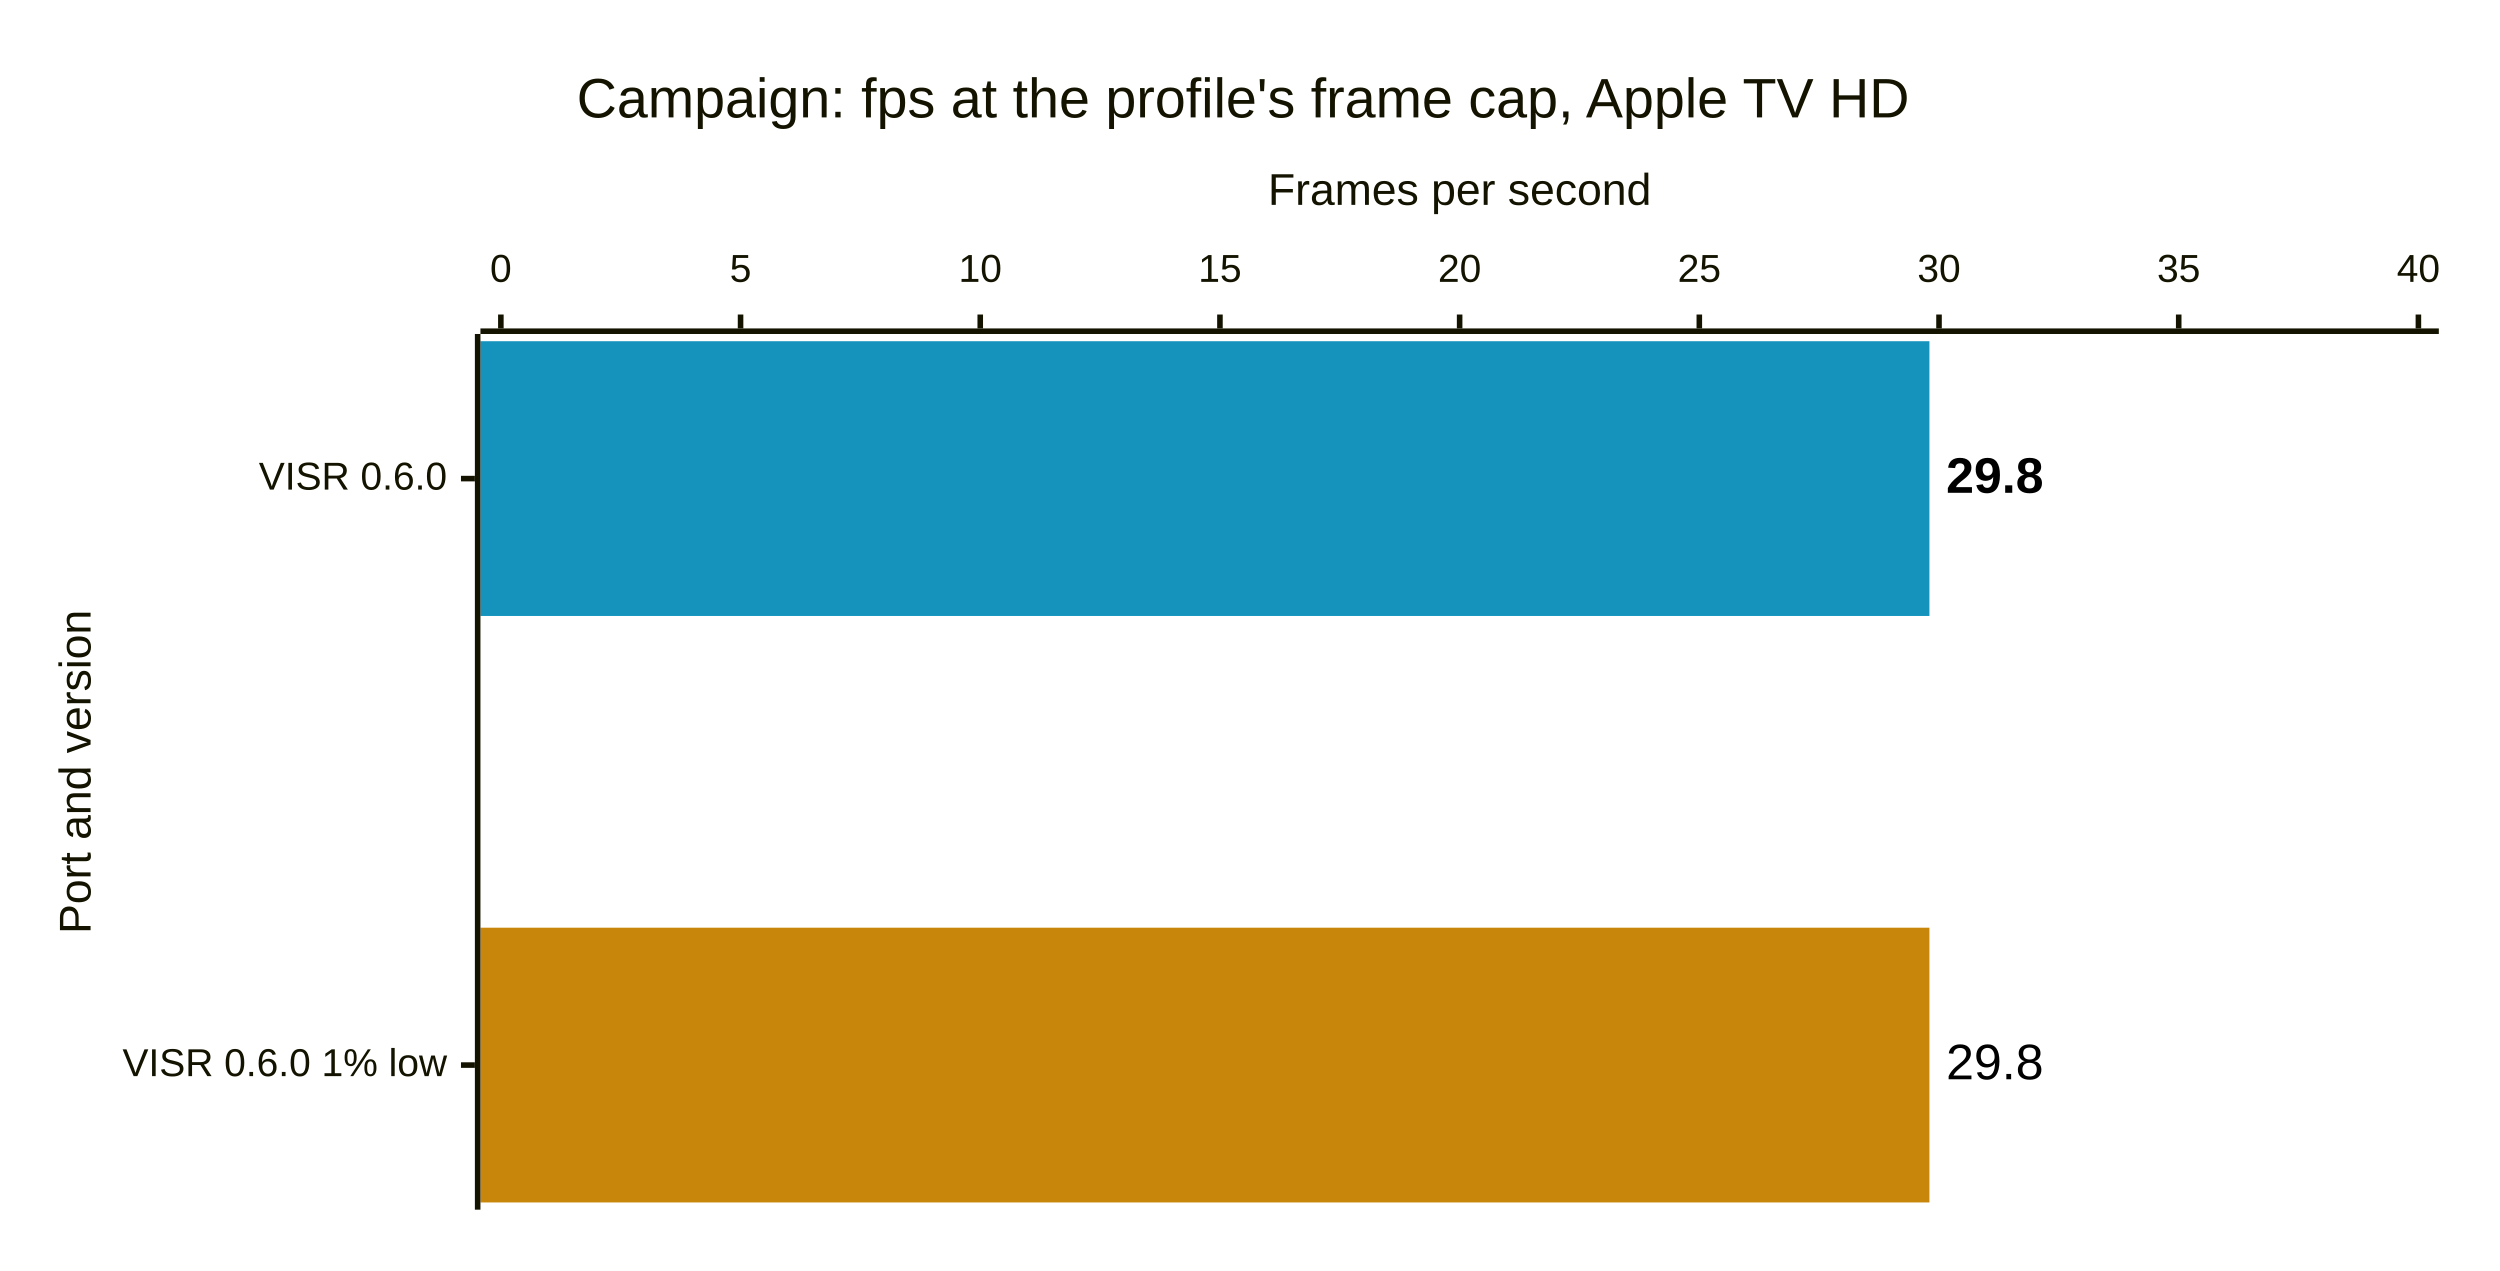
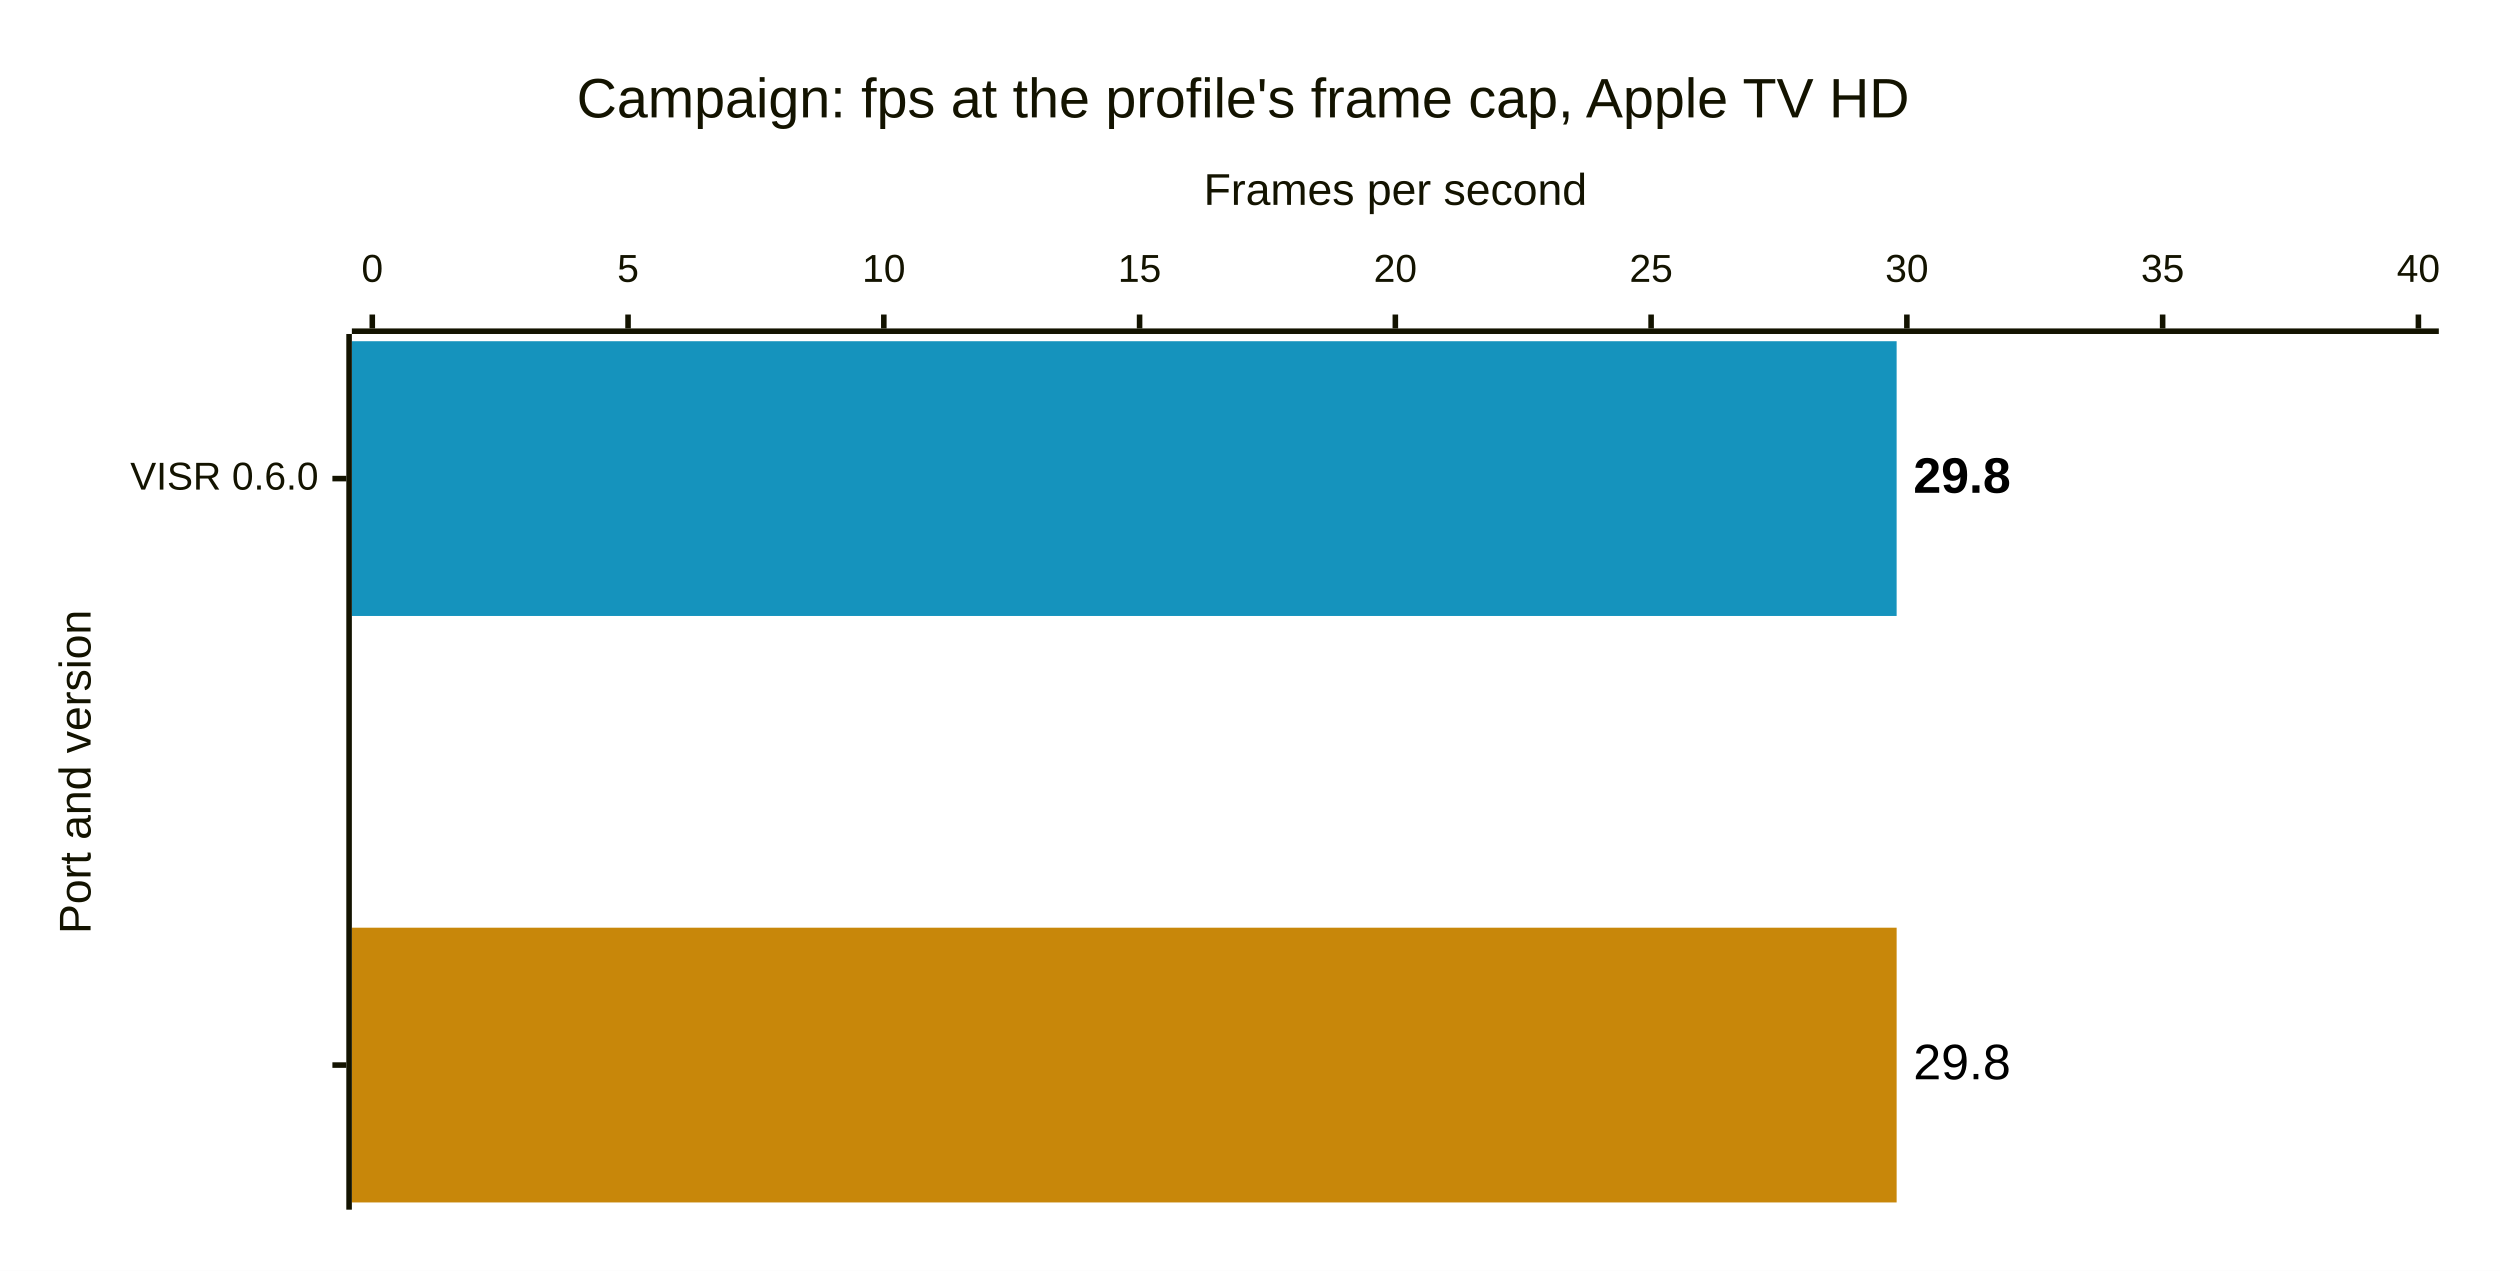
<svg xmlns="http://www.w3.org/2000/svg" id="static" width="100%" style="max-width: 899px;" viewBox="-17 -15 899 457" role="graphics-document document" aria-roledescription="xychart">
  <style>#static{font-family:"trebuchet ms",verdana,arial,sans-serif;font-size:16px;fill:#333;}@keyframes edge-animation-frame{from{stroke-dashoffset:0;}}@keyframes dash{to{stroke-dashoffset:0;}}#static .edge-animation-slow{stroke-dasharray:9,5!important;stroke-dashoffset:900;animation:dash 50s linear infinite;stroke-linecap:round;}#static .edge-animation-fast{stroke-dasharray:9,5!important;stroke-dashoffset:900;animation:dash 20s linear infinite;stroke-linecap:round;}#static .error-icon{fill:#552222;}#static .error-text{fill:#552222;stroke:#552222;}#static .edge-thickness-normal{stroke-width:1px;}#static .edge-thickness-thick{stroke-width:3.5px;}#static .edge-pattern-solid{stroke-dasharray:0;}#static .edge-thickness-invisible{stroke-width:0;fill:none;}#static .edge-pattern-dashed{stroke-dasharray:3;}#static .edge-pattern-dotted{stroke-dasharray:2;}#static .marker{fill:#333333;stroke:#333333;}#static .marker.cross{stroke:#333333;}#static svg{font-family:"trebuchet ms",verdana,arial,sans-serif;font-size:16px;}#static p{margin:0;}#static :root{--mermaid-font-family:"trebuchet ms",verdana,arial,sans-serif;}</style>
  <g />
  <g class="main">
    <rect width="899" height="457" class="background" fill="white" x="-17" y="-15" />
    <g class="chart-title">
      <text x="0" y="0" fill="#131300" font-size="20" dominant-baseline="middle" text-anchor="middle" transform="translate(430, 21.55078) rotate(0)">Campaign: fps at the profile's frame cap, Apple TV HD</text>
    </g>
    <g class="plot">
      <g class="bar-plot-0">
-         <rect x="155.766" y="107.702" width="521.056" height="98.8" fill="#1593bd" stroke="#1593bd" stroke-width="0" />
-         <rect x="155.766" y="318.6" width="7.344" height="98.8" fill="#1593bd" stroke="#1593bd" stroke-width="0" display="none" />
+         <rect x="109.531" y="107.702" width="555.501" height="98.8" fill="#1593bd" stroke="#1593bd" stroke-width="0" />
+         <rect x="109.531" y="318.6" width="7.344" height="98.8" fill="#1593bd" stroke="#1593bd" stroke-width="0" display="none" />
      </g>
      <g class="bar-plot-1">
-         <rect x="155.766" y="107.702" width="7.344" height="98.8" fill="#c8870a" stroke="#c8870a" stroke-width="0" display="none" />
-         <rect x="155.766" y="318.6" width="521.056" height="98.8" fill="#c8870a" stroke="#c8870a" stroke-width="0" />
+         <rect x="109.531" y="107.702" width="7.344" height="98.8" fill="#c8870a" stroke="#c8870a" stroke-width="0" display="none" />
+         <rect x="109.531" y="318.6" width="555.501" height="98.8" fill="#c8870a" stroke="#c8870a" stroke-width="0" />
      </g>
-       <text x="682.822" y="157.102" dominant-baseline="middle" fill="currentColor" font-size="18" font-weight="600" class="bar-value">29.8</text>
-       <text x="682.822" y="368" dominant-baseline="middle" fill="currentColor" font-size="18" font-weight="400" class="bar-value">29.8</text>
+       <text x="671.032" y="157.102" dominant-baseline="middle" fill="currentColor" font-size="18" font-weight="600" class="bar-value">29.8</text>
+       <text x="671.032" y="368" dominant-baseline="middle" fill="currentColor" font-size="18" font-weight="400" class="bar-value">29.8</text>
    </g>
    <g class="left-axis">
      <g class="axisl-line">
-         <path d="M 154.766,105.102 L 154.766,420" fill="none" stroke="#131300" stroke-width="2" />
+         <path d="M 108.531,105.102 L 108.531,420" fill="none" stroke="#131300" stroke-width="2" />
      </g>
      <g class="label">
-         <text x="0" y="0" fill="#131300" font-size="14" dominant-baseline="middle" text-anchor="end" transform="translate(143.7656, 157.1016) rotate(0)">VISR 0.6.0</text>
-         <text x="0" y="0" fill="#131300" font-size="14" dominant-baseline="middle" text-anchor="end" transform="translate(143.7656, 368) rotate(0)">VISR 0.6.0 1% low</text>
+         <text x="0" y="0" fill="#131300" font-size="14" dominant-baseline="middle" text-anchor="end" transform="translate(97.53125, 157.1016) rotate(0)">VISR 0.6.0</text>
+         <text x="0" y="0" fill="#131300" font-size="14" dominant-baseline="middle" text-anchor="end" transform="translate(97.53125, 368) rotate(0)">⠀⠀</text>
      </g>
      <g class="ticks">
-         <path d="M 153.766,157.102 L 148.766,157.102" fill="none" stroke="#131300" stroke-width="2" />
-         <path d="M 153.766,368 L 148.766,368" fill="none" stroke="#131300" stroke-width="2" />
+         <path d="M 107.531,157.102 L 102.531,157.102" fill="none" stroke="#131300" stroke-width="2" />
+         <path d="M 107.531,368 L 102.531,368" fill="none" stroke="#131300" stroke-width="2" />
      </g>
      <g class="title">
        <text x="0" y="0" fill="#131300" font-size="16" dominant-baseline="text-before-edge" text-anchor="middle" transform="translate(5, 262.5508) rotate(270)">Port and version</text>
      </g>
    </g>
    <g class="top-axis">
      <g class="axis-line">
-         <path d="M 155.766,104.102 L 860,104.102" fill="none" stroke="#131300" stroke-width="2" />
+         <path d="M 109.531,104.102 L 860,104.102" fill="none" stroke="#131300" stroke-width="2" />
      </g>
      <g class="label">
-         <text x="0" y="0" fill="#131300" font-size="14" dominant-baseline="text-before-edge" text-anchor="middle" transform="translate(163.1094, 77.10156) rotate(0)">0</text>
-         <text x="0" y="0" fill="#131300" font-size="14" dominant-baseline="text-before-edge" text-anchor="middle" transform="translate(249.3027, 77.10156) rotate(0)">5</text>
-         <text x="0" y="0" fill="#131300" font-size="14" dominant-baseline="text-before-edge" text-anchor="middle" transform="translate(335.4961, 77.10156) rotate(0)">10</text>
-         <text x="0" y="0" fill="#131300" font-size="14" dominant-baseline="text-before-edge" text-anchor="middle" transform="translate(421.6895, 77.10156) rotate(0)">15</text>
-         <text x="0" y="0" fill="#131300" font-size="14" dominant-baseline="text-before-edge" text-anchor="middle" transform="translate(507.8828, 77.10156) rotate(0)">20</text>
-         <text x="0" y="0" fill="#131300" font-size="14" dominant-baseline="text-before-edge" text-anchor="middle" transform="translate(594.0762, 77.10156) rotate(0)">25</text>
-         <text x="0" y="0" fill="#131300" font-size="14" dominant-baseline="text-before-edge" text-anchor="middle" transform="translate(680.2695, 77.10156) rotate(0)">30</text>
-         <text x="0" y="0" fill="#131300" font-size="14" dominant-baseline="text-before-edge" text-anchor="middle" transform="translate(766.4629, 77.10156) rotate(0)">35</text>
+         <text x="0" y="0" fill="#131300" font-size="14" dominant-baseline="text-before-edge" text-anchor="middle" transform="translate(116.875, 77.10156) rotate(0)">0</text>
+         <text x="0" y="0" fill="#131300" font-size="14" dominant-baseline="text-before-edge" text-anchor="middle" transform="translate(208.8477, 77.10156) rotate(0)">5</text>
+         <text x="0" y="0" fill="#131300" font-size="14" dominant-baseline="text-before-edge" text-anchor="middle" transform="translate(300.8203, 77.10156) rotate(0)">10</text>
+         <text x="0" y="0" fill="#131300" font-size="14" dominant-baseline="text-before-edge" text-anchor="middle" transform="translate(392.793, 77.10156) rotate(0)">15</text>
+         <text x="0" y="0" fill="#131300" font-size="14" dominant-baseline="text-before-edge" text-anchor="middle" transform="translate(484.7656, 77.10156) rotate(0)">20</text>
+         <text x="0" y="0" fill="#131300" font-size="14" dominant-baseline="text-before-edge" text-anchor="middle" transform="translate(576.7383, 77.10156) rotate(0)">25</text>
+         <text x="0" y="0" fill="#131300" font-size="14" dominant-baseline="text-before-edge" text-anchor="middle" transform="translate(668.7109, 77.10156) rotate(0)">30</text>
+         <text x="0" y="0" fill="#131300" font-size="14" dominant-baseline="text-before-edge" text-anchor="middle" transform="translate(760.6836, 77.10156) rotate(0)">35</text>
        <text x="0" y="0" fill="#131300" font-size="14" dominant-baseline="text-before-edge" text-anchor="middle" transform="translate(852.6562, 77.10156) rotate(0)">40</text>
      </g>
      <g class="ticks">
-         <path d="M 163.109,103.102 L 163.109,98.102" fill="none" stroke="#131300" stroke-width="2" />
-         <path d="M 249.303,103.102 L 249.303,98.102" fill="none" stroke="#131300" stroke-width="2" />
-         <path d="M 335.496,103.102 L 335.496,98.102" fill="none" stroke="#131300" stroke-width="2" />
-         <path d="M 421.689,103.102 L 421.689,98.102" fill="none" stroke="#131300" stroke-width="2" />
-         <path d="M 507.883,103.102 L 507.883,98.102" fill="none" stroke="#131300" stroke-width="2" />
-         <path d="M 594.076,103.102 L 594.076,98.102" fill="none" stroke="#131300" stroke-width="2" />
-         <path d="M 680.27,103.102 L 680.27,98.102" fill="none" stroke="#131300" stroke-width="2" />
-         <path d="M 766.463,103.102 L 766.463,98.102" fill="none" stroke="#131300" stroke-width="2" />
+         <path d="M 116.875,103.102 L 116.875,98.102" fill="none" stroke="#131300" stroke-width="2" />
+         <path d="M 208.848,103.102 L 208.848,98.102" fill="none" stroke="#131300" stroke-width="2" />
+         <path d="M 300.82,103.102 L 300.82,98.102" fill="none" stroke="#131300" stroke-width="2" />
+         <path d="M 392.793,103.102 L 392.793,98.102" fill="none" stroke="#131300" stroke-width="2" />
+         <path d="M 484.766,103.102 L 484.766,98.102" fill="none" stroke="#131300" stroke-width="2" />
+         <path d="M 576.738,103.102 L 576.738,98.102" fill="none" stroke="#131300" stroke-width="2" />
+         <path d="M 668.711,103.102 L 668.711,98.102" fill="none" stroke="#131300" stroke-width="2" />
+         <path d="M 760.684,103.102 L 760.684,98.102" fill="none" stroke="#131300" stroke-width="2" />
        <path d="M 852.656,103.102 L 852.656,98.102" fill="none" stroke="#131300" stroke-width="2" />
      </g>
      <g class="title">
-         <text x="0" y="0" fill="#131300" font-size="16" dominant-baseline="text-before-edge" text-anchor="middle" transform="translate(507.8828, 48.10156) rotate(0)">Frames per second</text>
+         <text x="0" y="0" fill="#131300" font-size="16" dominant-baseline="text-before-edge" text-anchor="middle" transform="translate(484.7656, 48.10156) rotate(0)">Frames per second</text>
      </g>
    </g>
  </g>
  <g class="mermaid-tmp-group" />
</svg>
